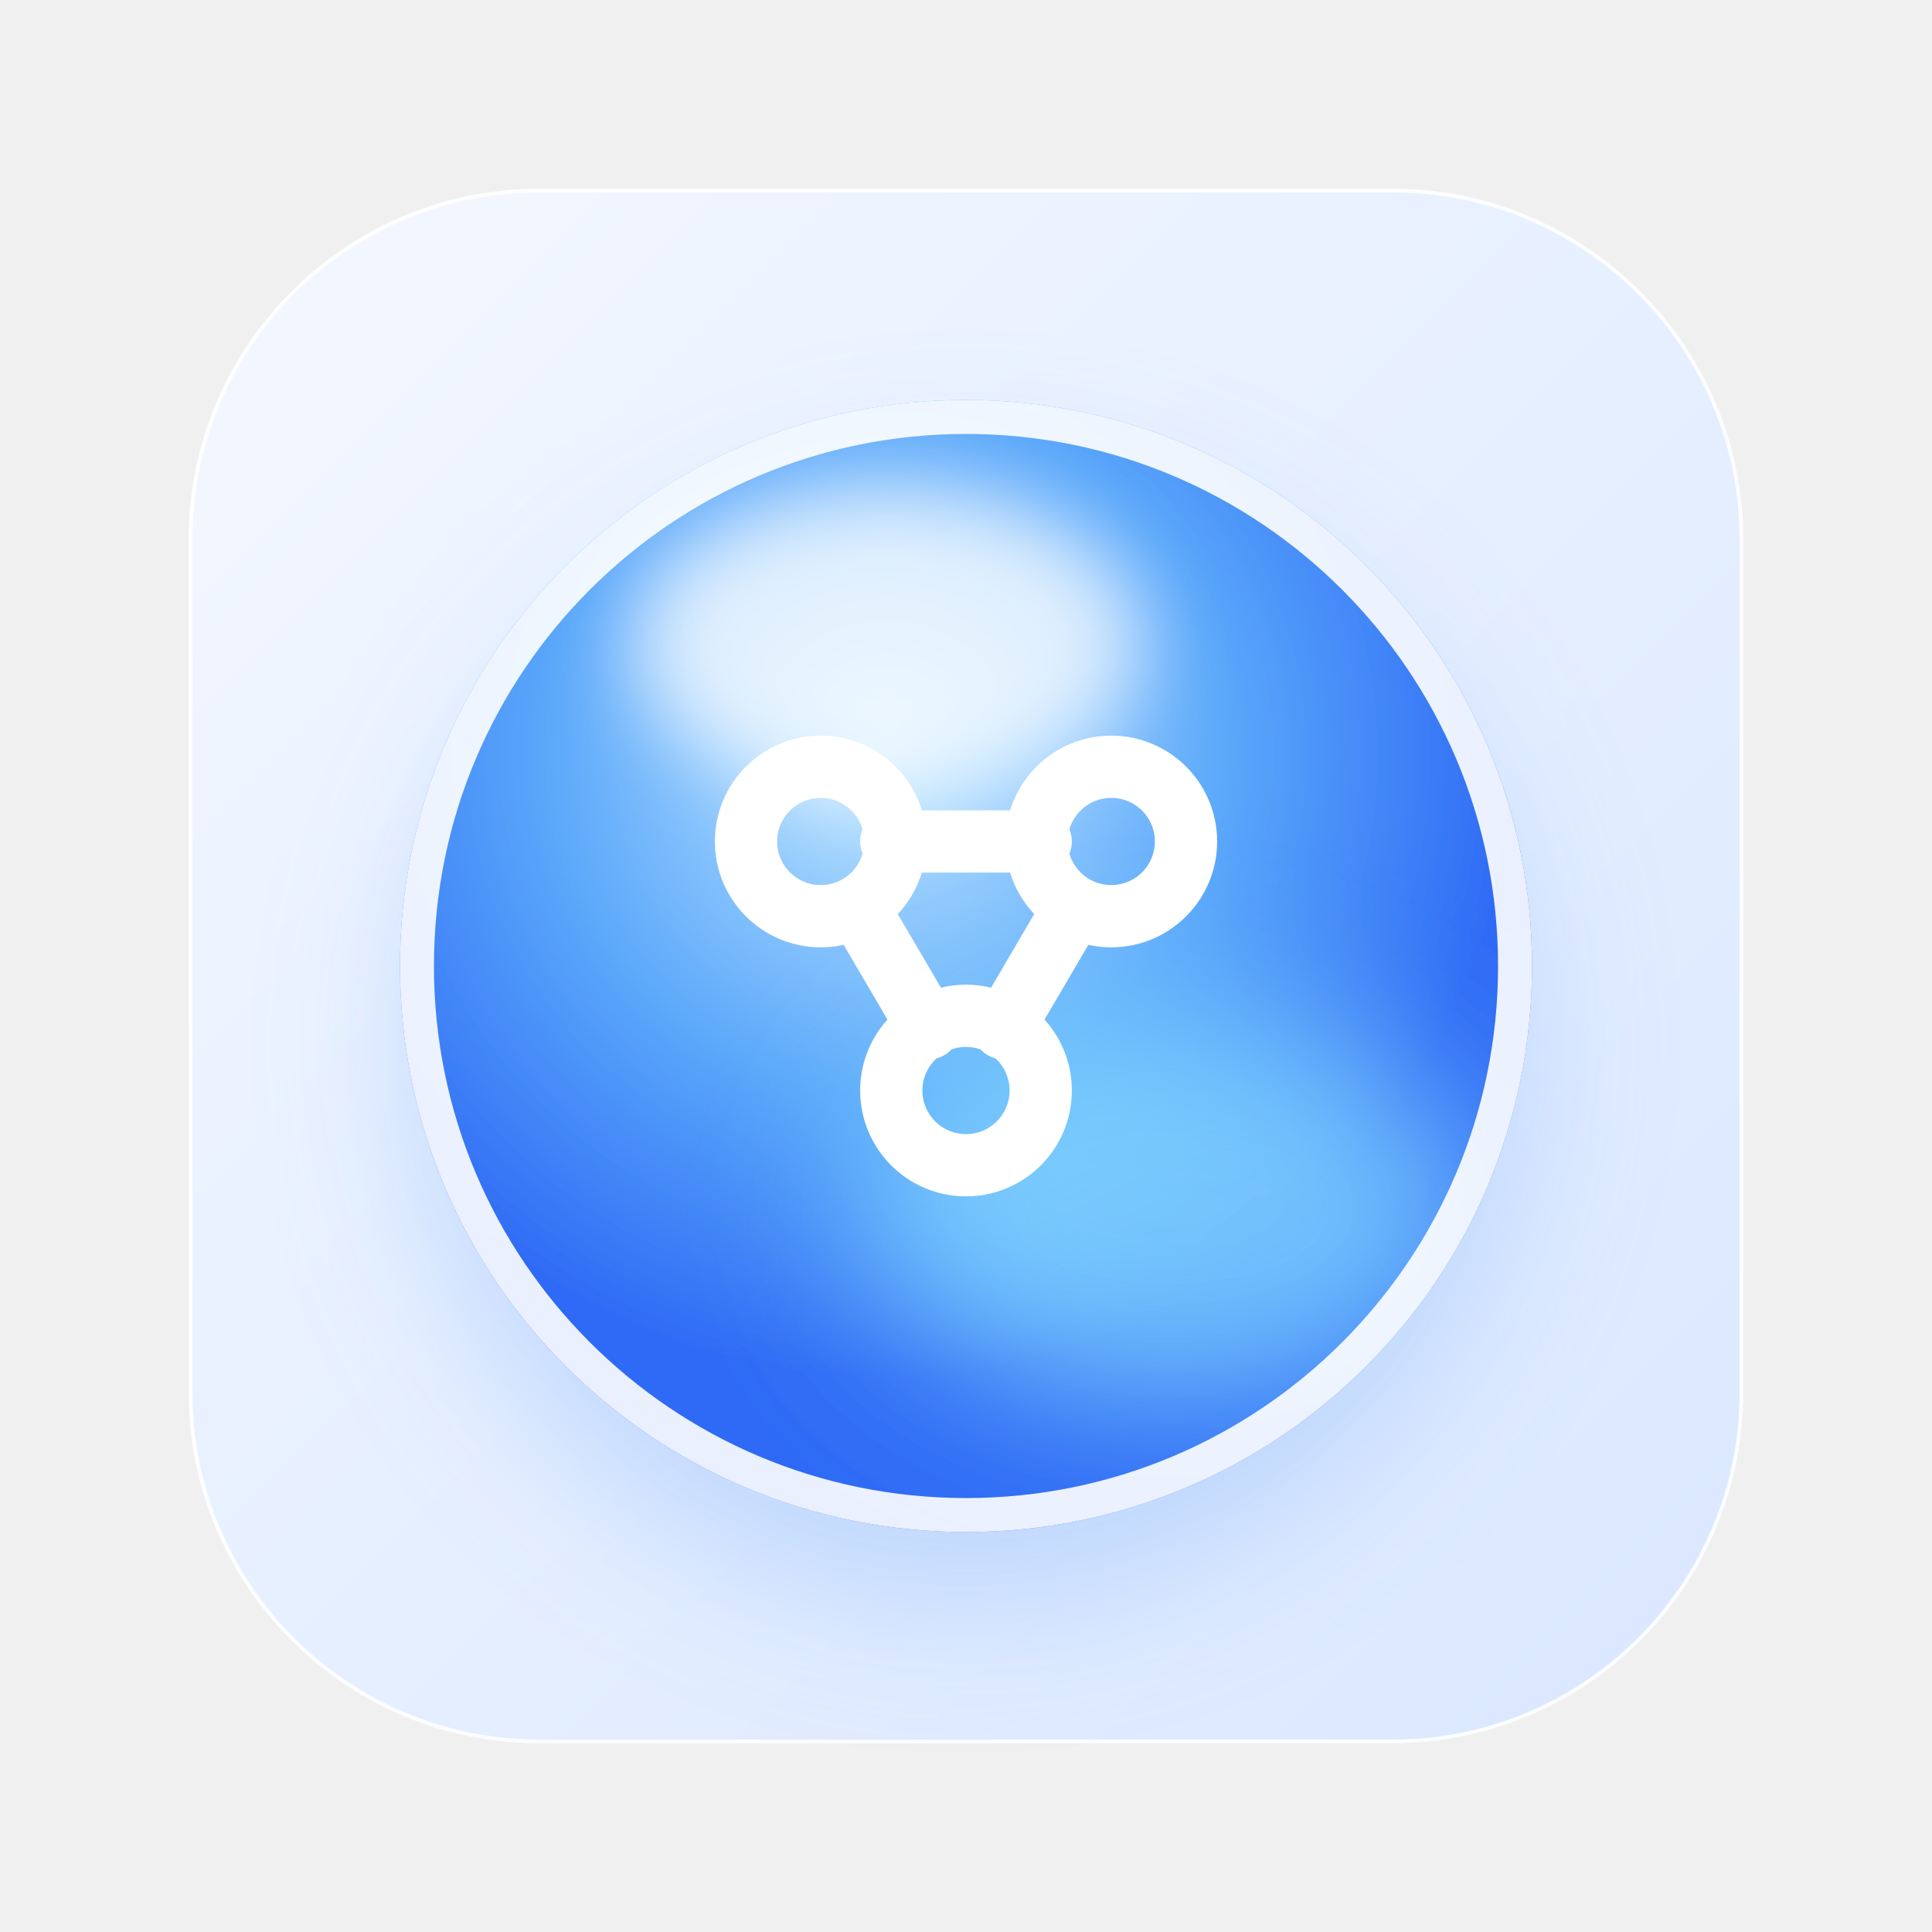
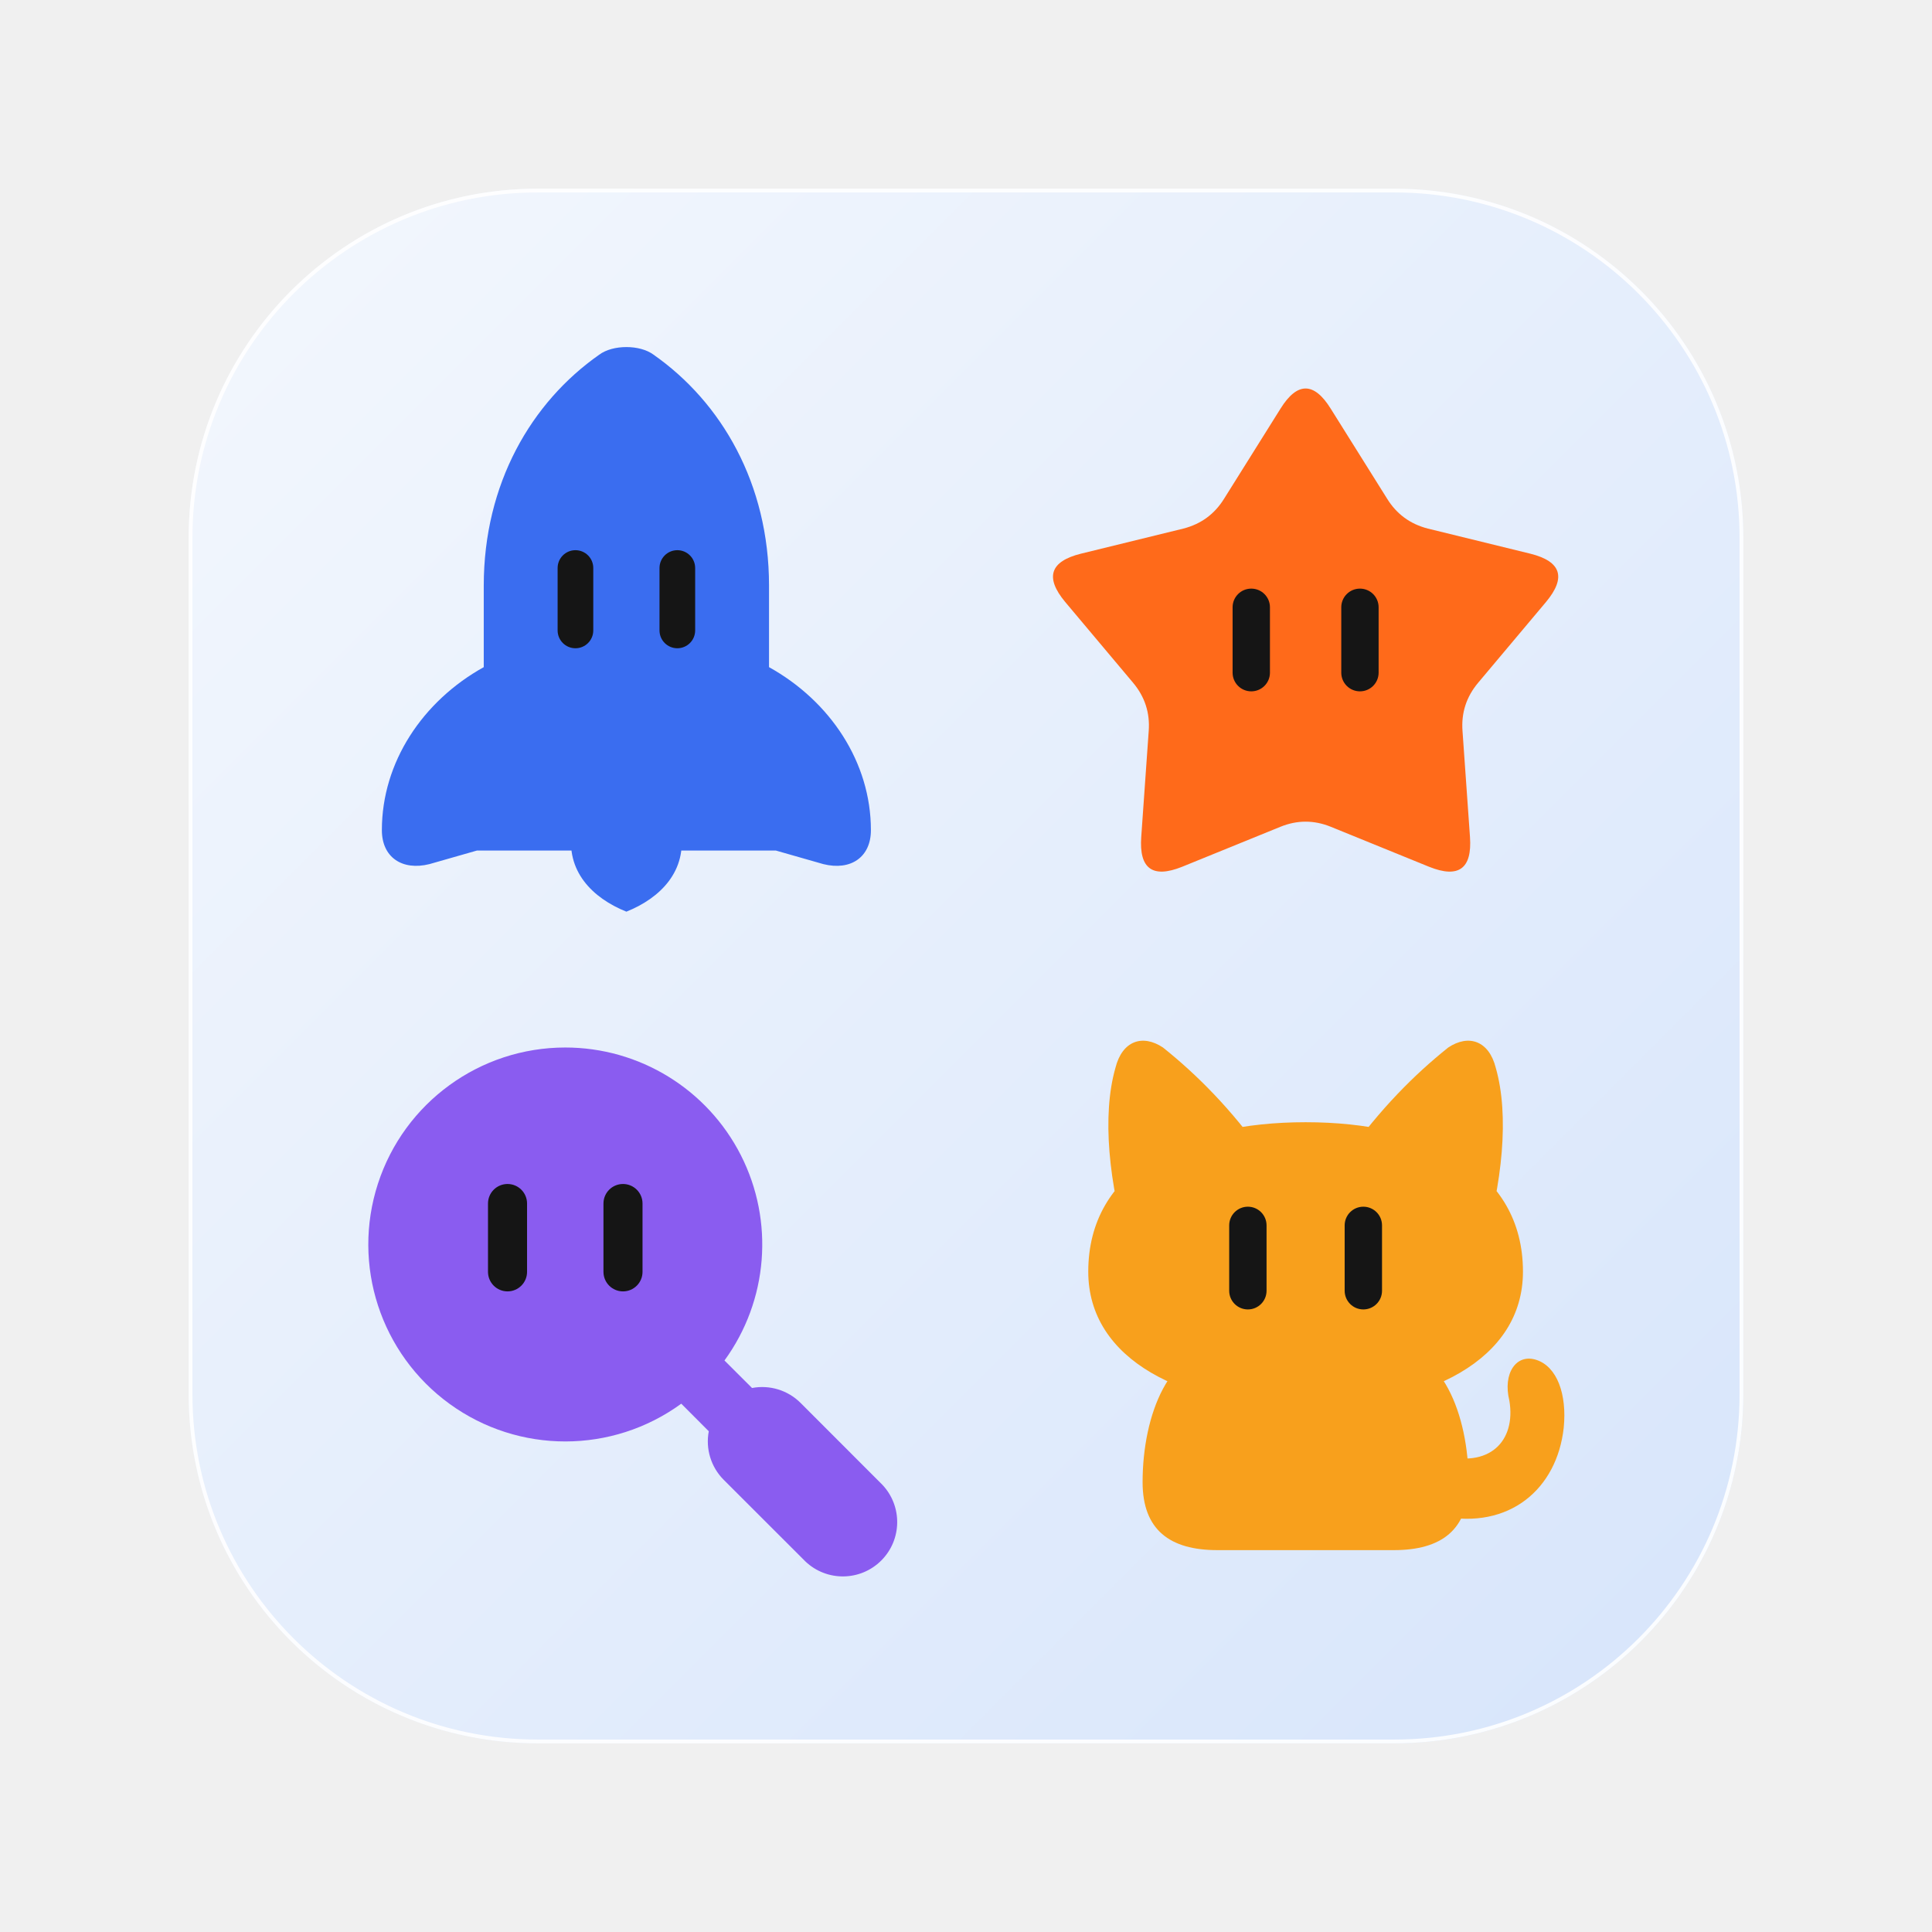
- <svg xmlns="http://www.w3.org/2000/svg" width="1024" height="1024" viewBox="0 0 1024 1024">
+ <svg xmlns="http://www.w3.org/2000/svg" viewBox="0 0 1024 1024">
  <defs>
    <linearGradient id="bg" x1="0" y1="0" x2="1" y2="1">
-       <stop offset="0" stop-color="#f4f8ff" />
-       <stop offset="1" stop-color="#d9e7ff" />
+       <stop offset="0" stop-color="#f3f7fd" />
+       <stop offset="1" stop-color="#d7e5fb" />
    </linearGradient>
-     <radialGradient id="orb" cx="0" cy="0" r="1" gradientUnits="userSpaceOnUse" gradientTransform="translate(470 400) scale(330)">
-       <stop stop-color="#bfe6ff" />
-       <stop offset="0.55" stop-color="#5aa7fa" />
-       <stop offset="1" stop-color="#2f6bf5" />
-     </radialGradient>
-     <filter id="shadow" x="0" y="0" width="1024" height="1024" filterUnits="userSpaceOnUse">
-       <feGaussianBlur in="SourceAlpha" stdDeviation="36" />
-       <feOffset dy="40" />
-       <feColorMatrix values="0 0 0 0 0.184 0 0 0 0 0.42 0 0 0 0 0.96 0 0 0 0.32 0" />
-       <feMerge>
-         <feMergeNode />
-         <feMergeNode in="SourceGraphic" />
-       </feMerge>
-     </filter>
-     <filter id="blur-hi" x="-50%" y="-50%" width="200%" height="200%">
-       <feGaussianBlur stdDeviation="22" />
-     </filter>
-     <filter id="blur-glow" x="-50%" y="-50%" width="200%" height="200%">
-       <feGaussianBlur stdDeviation="40" />
-     </filter>
-     <clipPath id="orb-clip">
-       <circle cx="512" cy="512" r="300" />
-     </clipPath>
  </defs>
-   <rect x="100" y="100" width="824" height="824" rx="186" fill="url(#bg)" />
-   <rect x="101" y="101" width="822" height="822" rx="185" fill="none" stroke="#ffffff" stroke-opacity="0.9" stroke-width="2" />
-   <g filter="url(#shadow)">
-     <g clip-path="url(#orb-clip)">
-       <circle cx="512" cy="512" r="300" fill="url(#orb)" />
-       <ellipse cx="470" cy="340" rx="135" ry="82" fill="#ffffff" fill-opacity="0.75" filter="url(#blur-hi)" />
-       <ellipse cx="620" cy="640" rx="165" ry="105" fill="#8fe3ff" fill-opacity="0.7" filter="url(#blur-glow)" />
+   <rect x="100" y="100" width="824" height="824" rx="185" fill="url(#bg)" />
+   <rect x="101" y="101" width="822" height="822" rx="184" fill="none" stroke="#ffffff" stroke-opacity=".9" stroke-width="2" />
+   <g transform="translate(152 152) scale(3.6)">
+     <path d="M46 10C48 8.5 52 8.5 54 10C64 17 71 29 71 44V72H29V44C29 29 36 17 46 10ZM29 56H71C80 61 86 70 86 80C86 84 83 86 79 85L72 83H28L21 85C17 86 14 84 14 80C14 70 20 61 29 56ZM42 80H58C59 86 55 90 50 92C45 90 41 86 42 80Z" fill="#3a6df0" />
+     <g fill="#151515">
+       <rect x="39.875" y="38.781" width="5.25" height="14.438" rx="2.625" />
+       <rect x="54.875" y="38.781" width="5.25" height="14.438" rx="2.625" />
    </g>
-     <circle cx="512" cy="512" r="291" fill="none" stroke="#ffffff" stroke-opacity="0.9" stroke-width="18" />
  </g>
-   <g transform="translate(512 512) scale(22) translate(-8 -8)" fill="none" stroke="#ffffff" stroke-width="1.5" stroke-linecap="round" stroke-linejoin="round">
-     <circle cx="4.5" cy="5" r="1.8" />
-     <circle cx="11.5" cy="5" r="1.8" />
-     <circle cx="8" cy="11" r="1.8" />
-     <path d="M6.2 5H9.8M5.4 6.6L7.1 9.5M10.6 6.6L8.9 9.5" />
+   <g transform="translate(512 152) scale(3.6)">
+     <path d="M53.7 17.95L62 31.2Q64.1 34.6 68 35.6L83.1 39.3Q89.9 41 85.4 46.4L75.4 58.3Q72.8 61.4 73.1 65.4L74.2 81Q74.7 88 68.2 85.4L53.7 79.5Q50 78 46.3 79.5L31.8 85.4Q25.3 88 25.8 81L26.9 65.4Q27.2 61.4 24.6 58.3L14.6 46.4Q10.1 41 16.9 39.3L32 35.6Q35.9 34.6 38 31.2L46.3 17.95Q50 12 53.7 17.95Z" fill="#ff6a1a" />
+     <g fill="#151515">
+       <rect x="39.25" y="44.438" width="5.5" height="15.125" rx="2.75" />
+       <rect x="55.25" y="44.438" width="5.5" height="15.125" rx="2.75" />
+     </g>
+   </g>
+   <g transform="translate(152 512) scale(3.6)">
+     <path d="M41 12A29 29 0 0 1 64.44 58.08L68.50 62.13A8 8 0 0 1 75.65 64.33L87.67 76.36A8 8 0 0 1 76.36 87.67L64.33 75.65A8 8 0 0 1 62.13 68.50L58.08 64.44A29 29 0 1 1 41 12Z" fill="#8a5cf0" />
+     <g fill="#151515">
+       <rect x="29.625" y="32.094" width="5.75" height="15.812" rx="2.875" />
+       <rect x="46.625" y="32.094" width="5.75" height="15.812" rx="2.875" />
+     </g>
+   </g>
+   <g transform="translate(512 512) scale(3.6)">
+     <path d="M50 23C68 23 82 30 82 45C82 58 68 65 50 65C32 65 18 58 18 45C18 30 32 23 50 23ZM24 42C21 32 20 22 22 15C23 11 26 10 29 12C34 16 39 21 44 28L36 42ZM64 42L56 28C61 21 66 16 71 12C74 10 77 11 78 15C80 22 79 32 76 42ZM38 56L62 56C70 56 74 66 74 76C74 83 70 86 63 86L37 86C30 86 26 83 26 76C26 66 30 56 38 56ZM70 72C77 74 81 70 80 64C79 60 81 57 84 58C87 59 88.5 63 88 68C87 77 80 83 70 81Z" fill="#f8a01c" />
+     <g fill="#151515">
+       <rect x="38.75" y="35.438" width="5.5" height="15.125" rx="2.75" />
+       <rect x="55.75" y="35.438" width="5.5" height="15.125" rx="2.75" />
+     </g>
  </g>
</svg>
